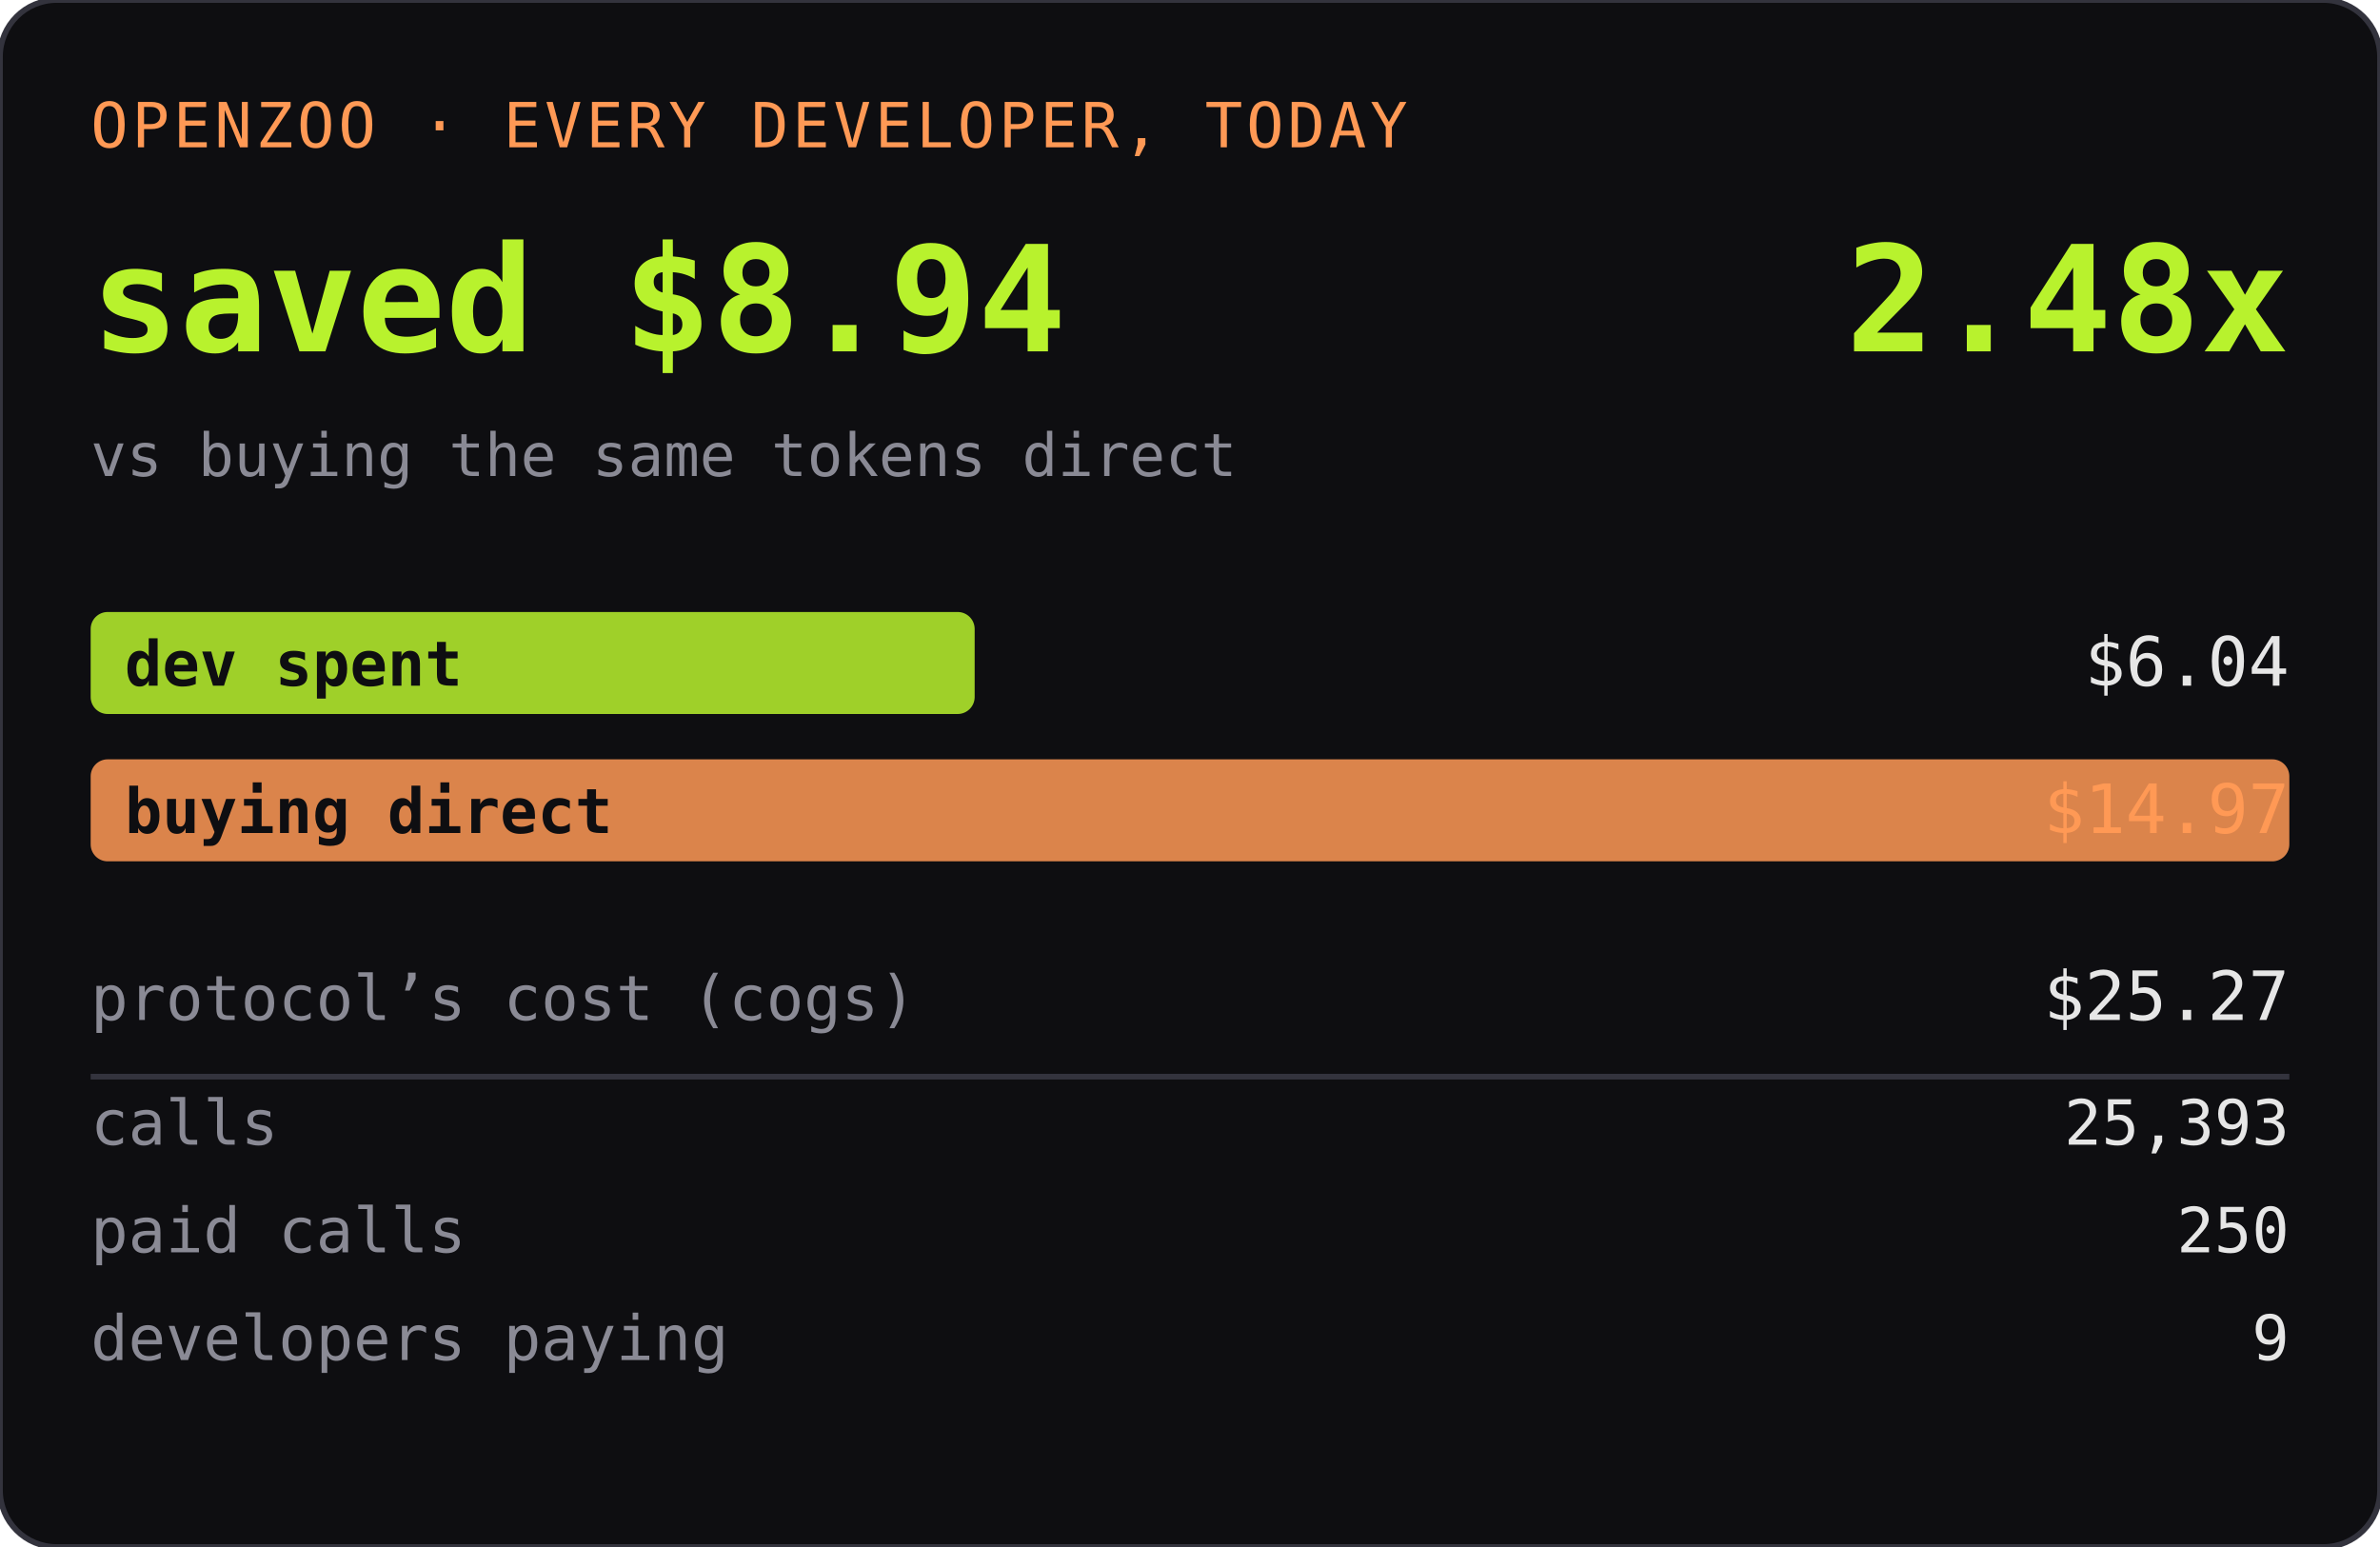
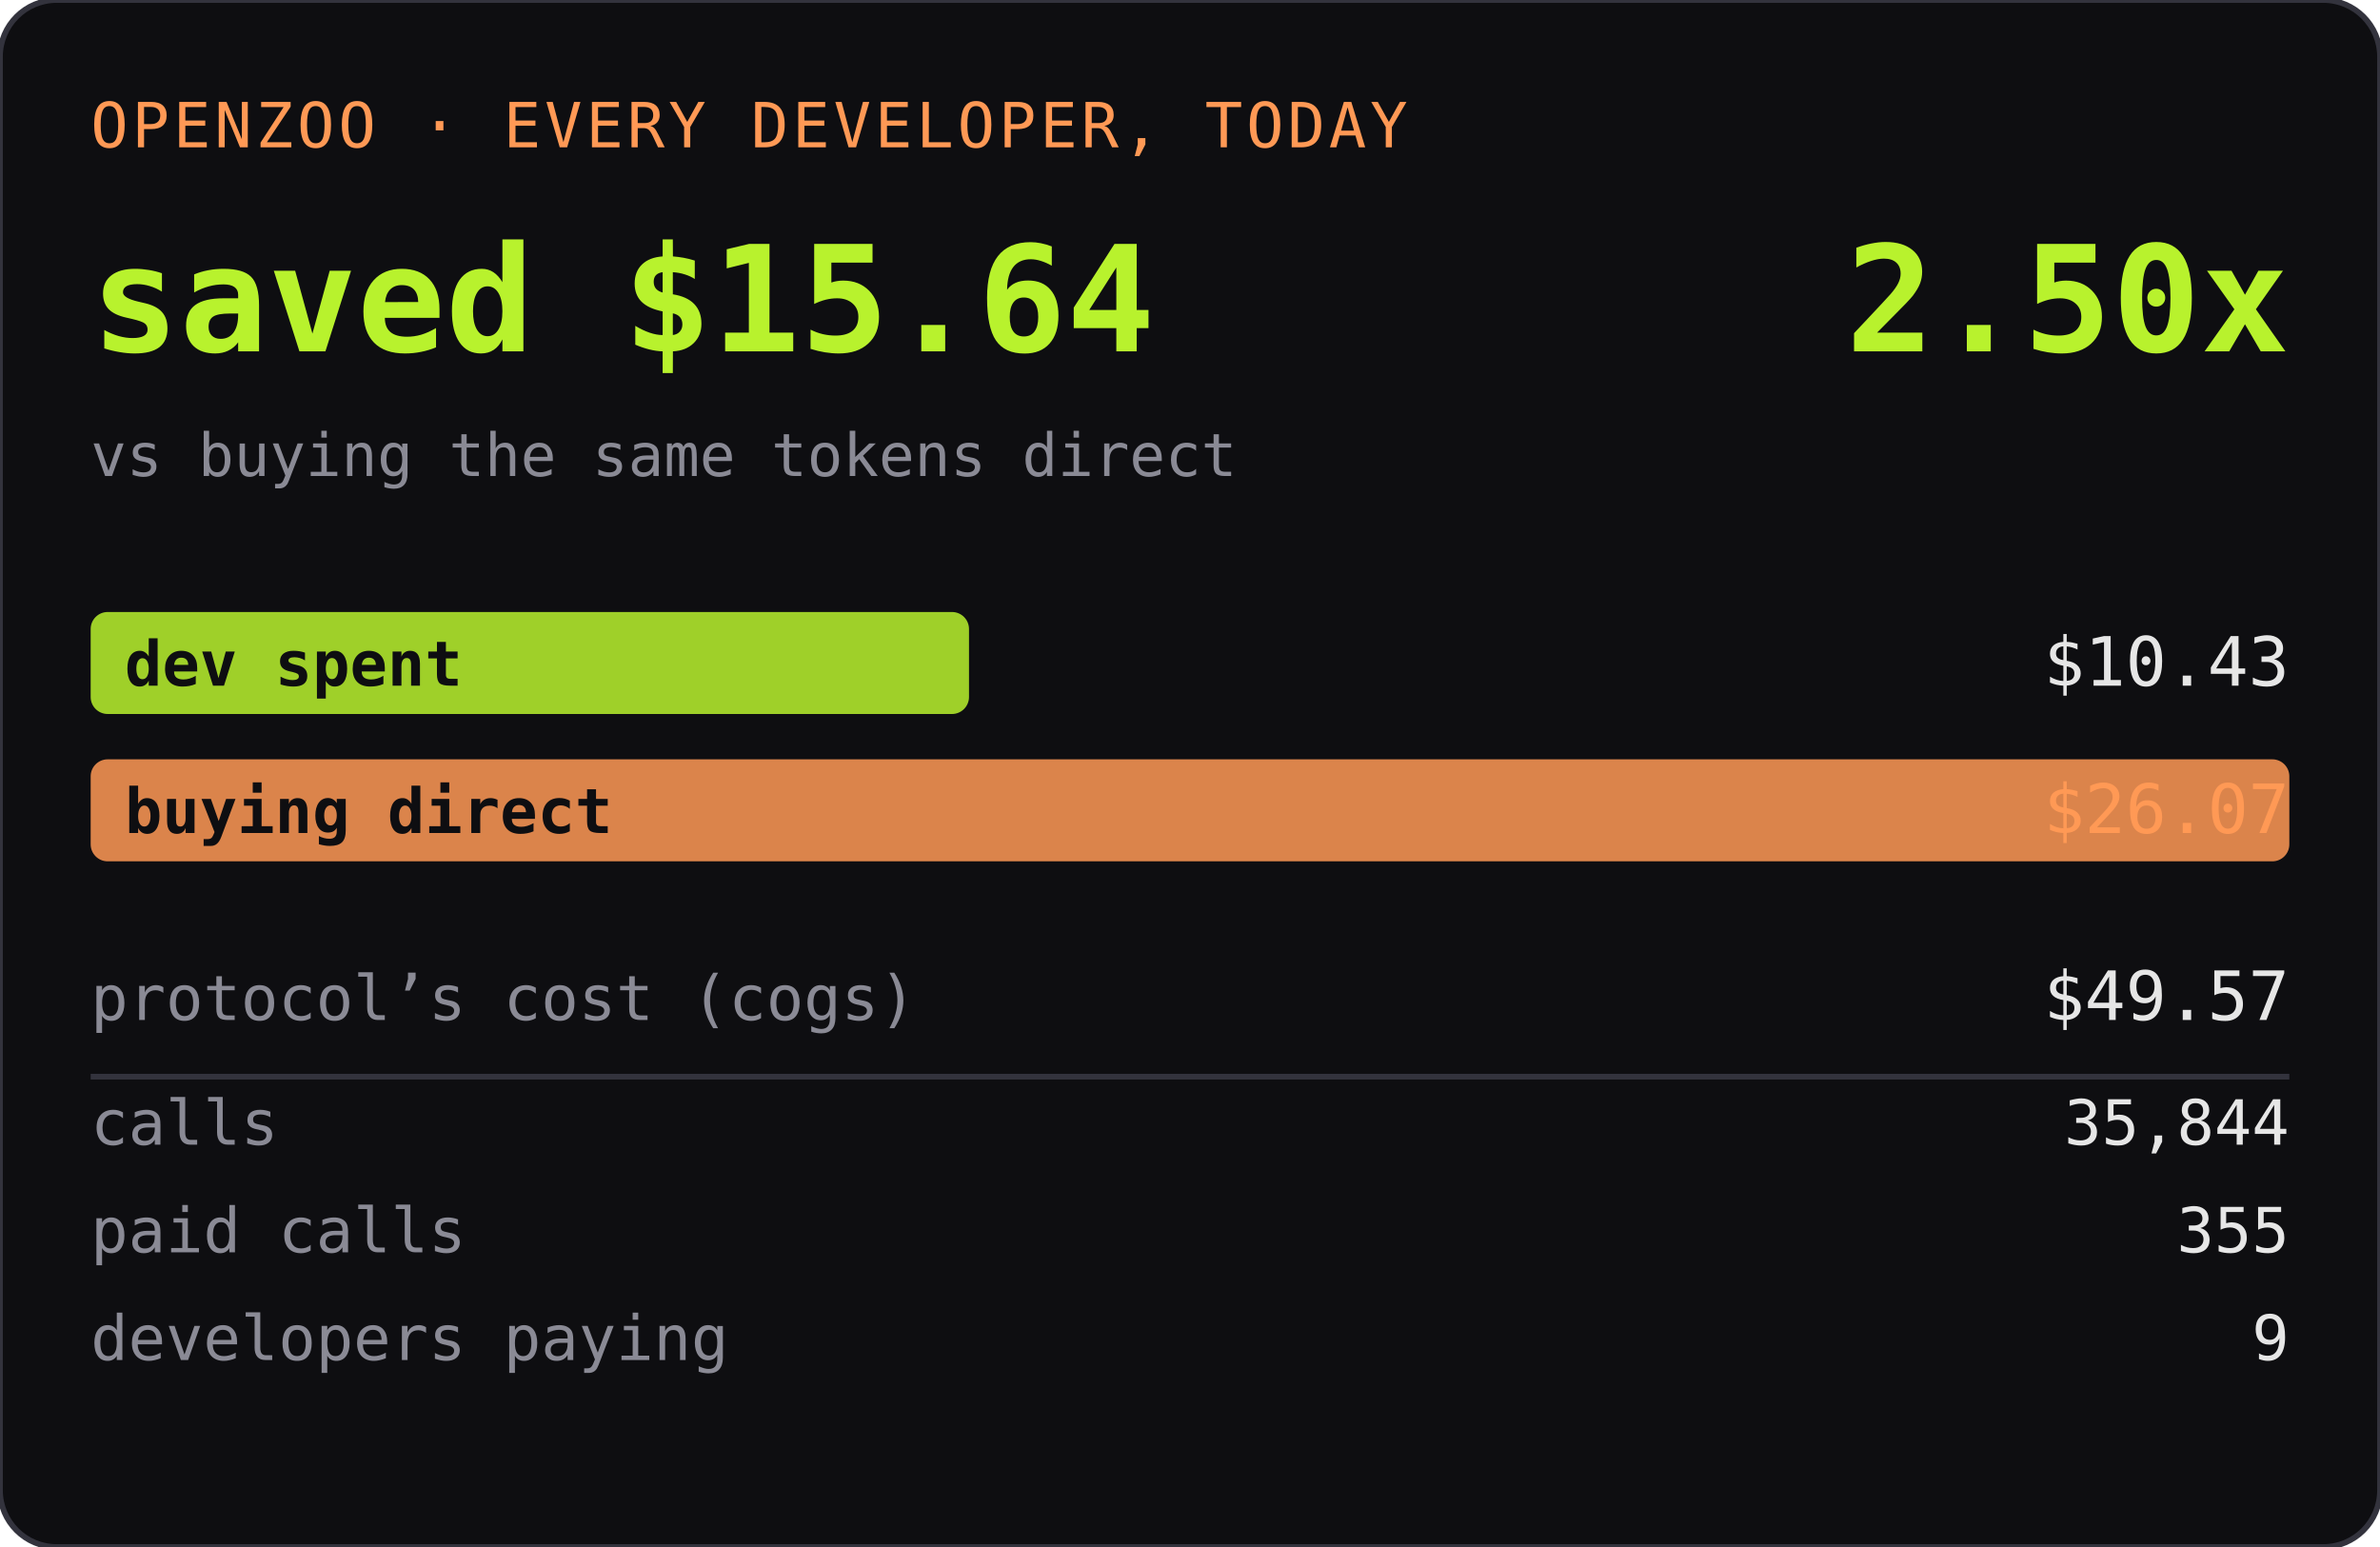
<svg xmlns="http://www.w3.org/2000/svg" width="420" height="273" role="img" aria-label="OPENZOO · EVERY DEVELOPER, TODAY">
  <rect width="420" height="273" rx="10" fill="#0e0e11" />
  <rect width="420" height="273" rx="10" fill="none" stroke="#33333d" />
  <text x="16" y="26" font-family="ui-monospace,SFMono-Regular,Menlo,monospace" font-size="11" fill="#ff9955" letter-spacing="0.06em">OPENZOO · EVERY DEVELOPER, TODAY</text>
-   <text x="16" y="62" font-family="ui-monospace,SFMono-Regular,Menlo,monospace" font-size="26" font-weight="600" fill="#b8f22d">saved $8.94</text>
-   <text x="404" y="62" text-anchor="end" font-family="ui-monospace,SFMono-Regular,Menlo,monospace" font-size="26" font-weight="600" fill="#b8f22d">2.48x</text>
+   <text x="16" y="62" font-family="ui-monospace,SFMono-Regular,Menlo,monospace" font-size="26" font-weight="600" fill="#b8f22d">saved $15.64</text>
+   <text x="404" y="62" text-anchor="end" font-family="ui-monospace,SFMono-Regular,Menlo,monospace" font-size="26" font-weight="600" fill="#b8f22d">2.50x</text>
  <text x="16" y="84" font-family="ui-monospace,SFMono-Regular,Menlo,monospace" font-size="10.5" fill="#8a8a95">vs buying the same tokens direct</text>
-   <rect x="16" y="108" width="156" height="18" rx="3" fill="#b8f22d" opacity="0.85" />
+   <rect x="16" y="108" width="155" height="18" rx="3" fill="#b8f22d" opacity="0.85" />
  <text x="22" y="121" font-family="ui-monospace,SFMono-Regular,Menlo,monospace" font-size="11" fill="#0e0e11" font-weight="600">dev spent</text>
-   <text x="404" y="121" text-anchor="end" font-family="ui-monospace,SFMono-Regular,Menlo,monospace" font-size="12" fill="#e6e6e6">$6.04</text>
+   <text x="404" y="121" text-anchor="end" font-family="ui-monospace,SFMono-Regular,Menlo,monospace" font-size="12" fill="#e6e6e6">$10.43</text>
  <rect x="16" y="134" width="388" height="18" rx="3" fill="#ff9955" opacity="0.85" />
  <text x="22" y="147" font-family="ui-monospace,SFMono-Regular,Menlo,monospace" font-size="11" fill="#0e0e11" font-weight="600">buying direct</text>
-   <text x="404" y="147" text-anchor="end" font-family="ui-monospace,SFMono-Regular,Menlo,monospace" font-size="12" fill="#ff9955">$14.97</text>
+   <text x="404" y="147" text-anchor="end" font-family="ui-monospace,SFMono-Regular,Menlo,monospace" font-size="12" fill="#ff9955">$26.07</text>
  <text x="16" y="180" font-family="ui-monospace,SFMono-Regular,Menlo,monospace" font-size="11" fill="#8a8a95">protocol’s cost (cogs)</text>
-   <text x="404" y="180" text-anchor="end" font-family="ui-monospace,SFMono-Regular,Menlo,monospace" font-size="12" fill="#e6e6e6">$25.27</text>
+   <text x="404" y="180" text-anchor="end" font-family="ui-monospace,SFMono-Regular,Menlo,monospace" font-size="12" fill="#e6e6e6">$49.57</text>
  <line x1="16" y1="190" x2="404" y2="190" stroke="#33333d" />
  <text x="16" y="202" font-family="ui-monospace,SFMono-Regular,Menlo,monospace" font-size="11" fill="#8a8a95">calls</text>
-   <text x="404" y="202" text-anchor="end" font-family="ui-monospace,SFMono-Regular,Menlo,monospace" font-size="11" fill="#e6e6e6">25,393</text>
+   <text x="404" y="202" text-anchor="end" font-family="ui-monospace,SFMono-Regular,Menlo,monospace" font-size="11" fill="#e6e6e6">35,844</text>
  <text x="16" y="221" font-family="ui-monospace,SFMono-Regular,Menlo,monospace" font-size="11" fill="#8a8a95">paid calls</text>
-   <text x="404" y="221" text-anchor="end" font-family="ui-monospace,SFMono-Regular,Menlo,monospace" font-size="11" fill="#e6e6e6">250</text>
+   <text x="404" y="221" text-anchor="end" font-family="ui-monospace,SFMono-Regular,Menlo,monospace" font-size="11" fill="#e6e6e6">355</text>
  <text x="16" y="240" font-family="ui-monospace,SFMono-Regular,Menlo,monospace" font-size="11" fill="#8a8a95">developers paying</text>
  <text x="404" y="240" text-anchor="end" font-family="ui-monospace,SFMono-Regular,Menlo,monospace" font-size="11" fill="#e6e6e6">9</text>
</svg>
